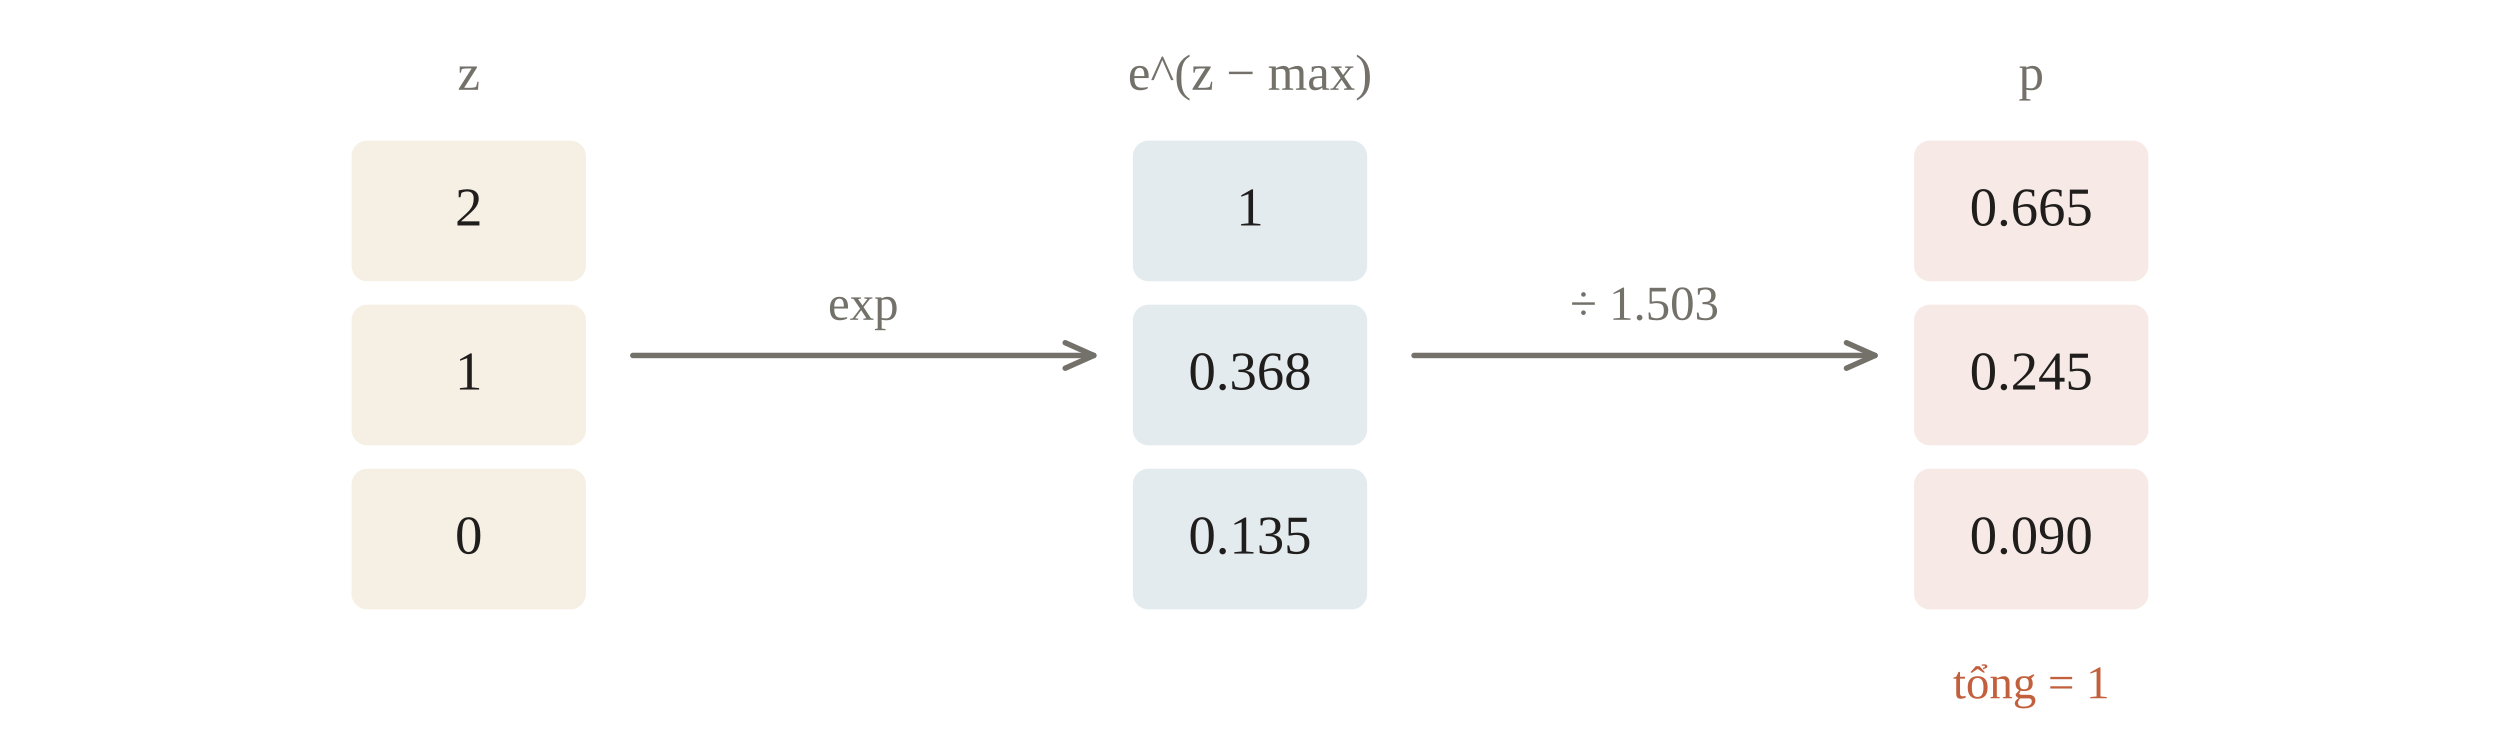
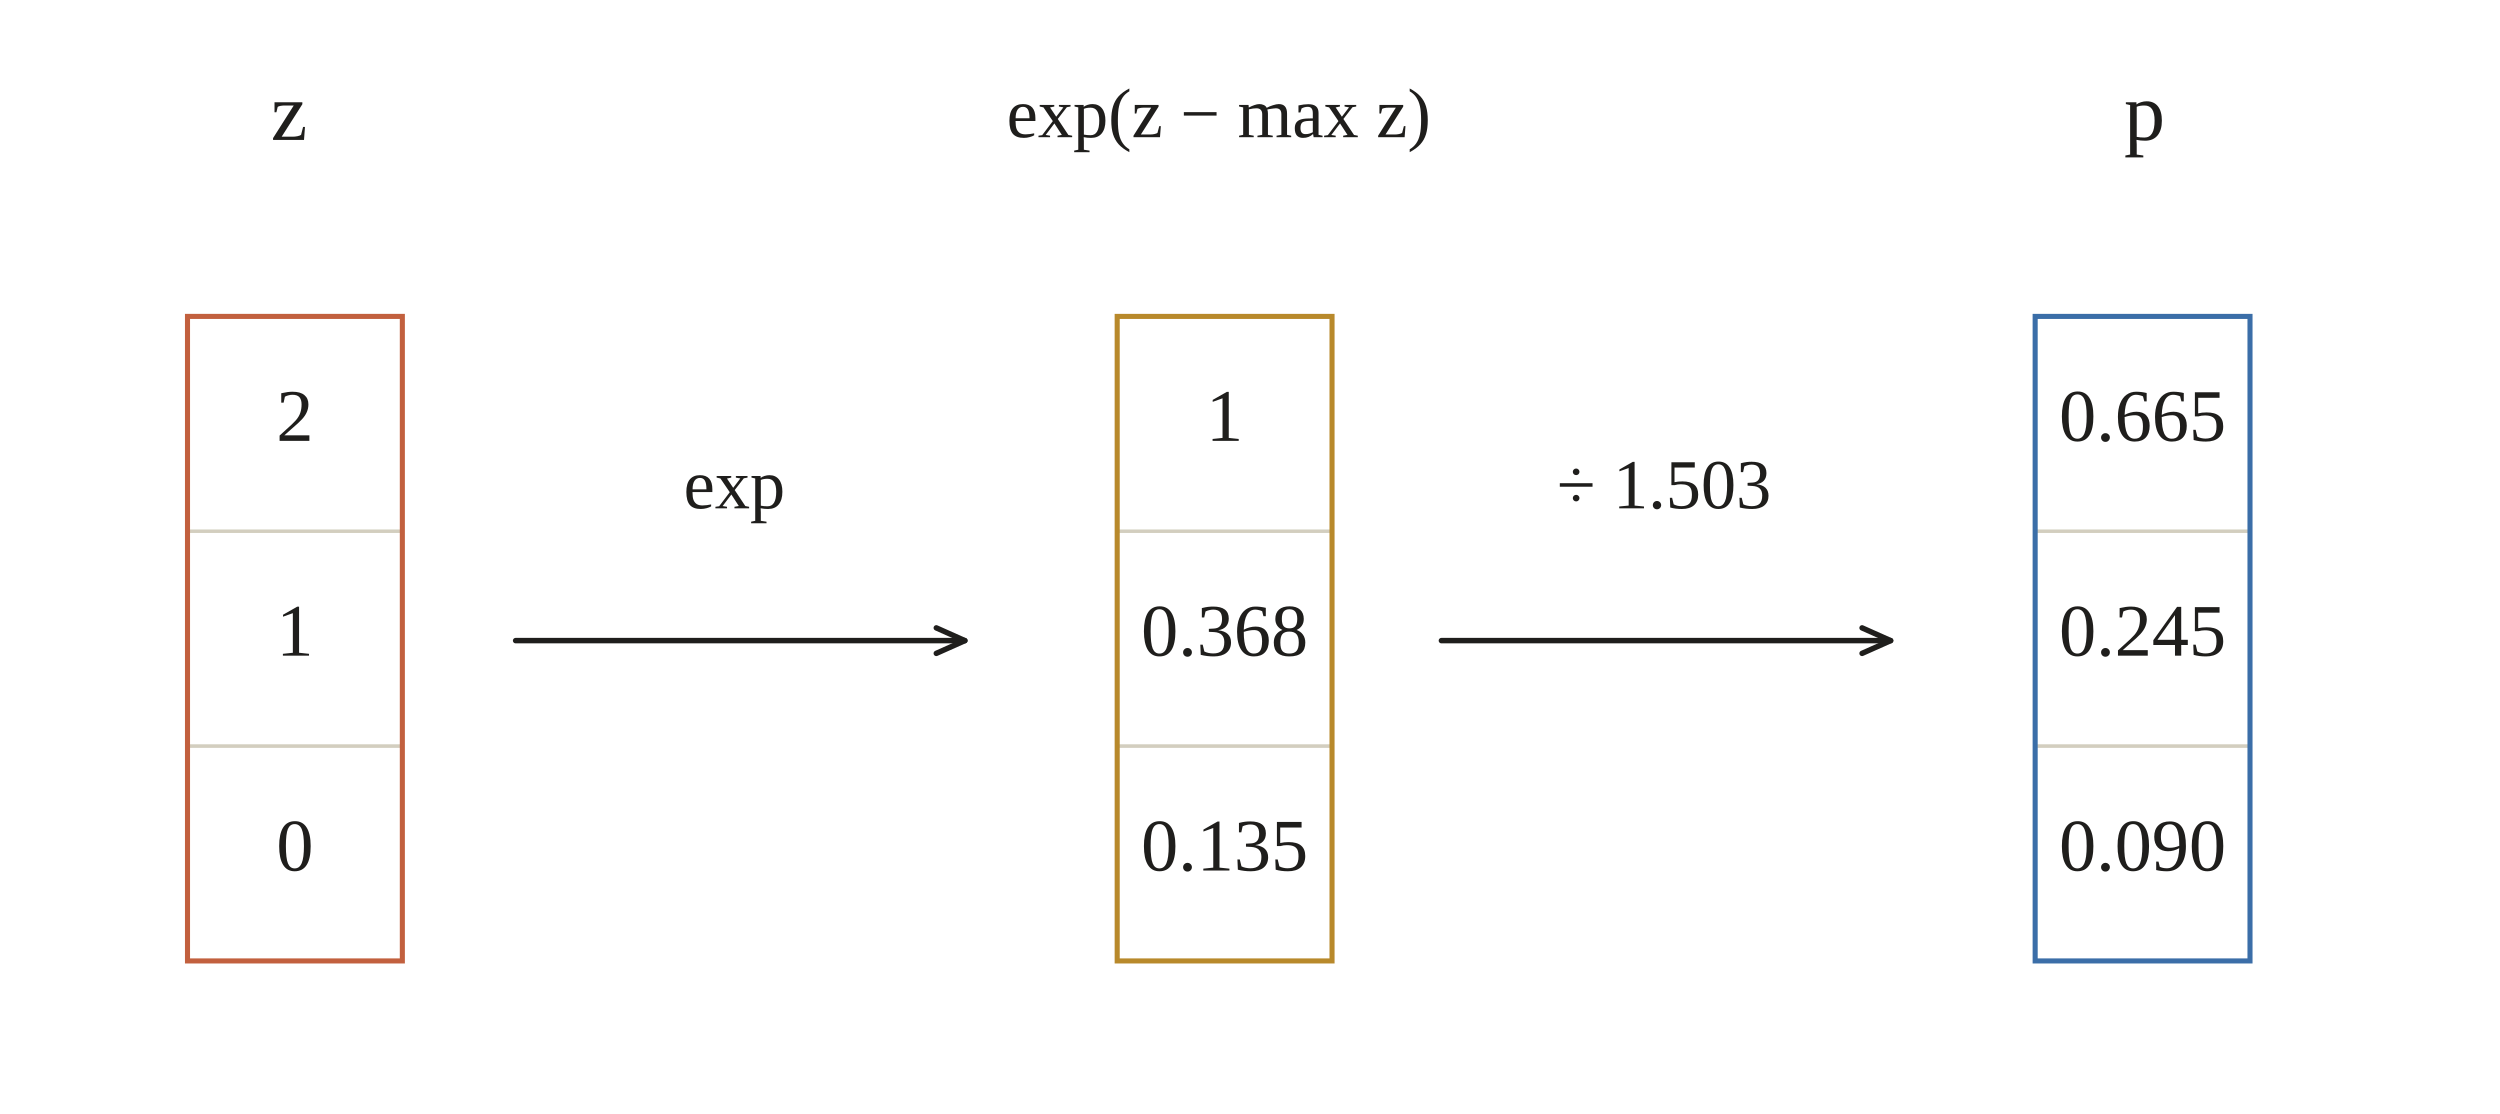
- <svg xmlns="http://www.w3.org/2000/svg" viewBox="0 0 640 190" width="640" style="font-family:var(--serif, Lora, Georgia, serif);color:var(--text, #1f1e1c)">
-   <text xml:space="preserve" style="font-variant-ligatures:none" x="120" y="20" fill="var(--muted, #73716a)" text-anchor="middle" dominant-baseline="middle" font-family="var(--mono, &quot;JetBrains Mono&quot;, Consolas, monospace)" font-size="13" font-weight="400">z</text>
-   <rect x="90" y="36" width="60" height="36" rx="4" fill="#b8892b" fill-opacity="0.13" stroke="none" stroke-width="0" />
-   <text xml:space="preserve" style="font-variant-ligatures:none" x="120" y="54.5" fill="currentColor" text-anchor="middle" dominant-baseline="middle" font-family="var(--mono, &quot;JetBrains Mono&quot;, Consolas, monospace)" font-size="14" font-weight="400">2</text>
-   <rect x="90" y="78" width="60" height="36" rx="4" fill="#b8892b" fill-opacity="0.13" stroke="none" stroke-width="0" />
-   <text xml:space="preserve" style="font-variant-ligatures:none" x="120" y="96.5" fill="currentColor" text-anchor="middle" dominant-baseline="middle" font-family="var(--mono, &quot;JetBrains Mono&quot;, Consolas, monospace)" font-size="14" font-weight="400">1</text>
-   <rect x="90" y="120" width="60" height="36" rx="4" fill="#b8892b" fill-opacity="0.13" stroke="none" stroke-width="0" />
-   <text xml:space="preserve" style="font-variant-ligatures:none" x="120" y="138.5" fill="currentColor" text-anchor="middle" dominant-baseline="middle" font-family="var(--mono, &quot;JetBrains Mono&quot;, Consolas, monospace)" font-size="14" font-weight="400">0</text>
-   <text xml:space="preserve" style="font-variant-ligatures:none" x="320" y="20" fill="var(--muted, #73716a)" text-anchor="middle" dominant-baseline="middle" font-family="var(--mono, &quot;JetBrains Mono&quot;, Consolas, monospace)" font-size="13" font-weight="400">e^(z − max)</text>
-   <rect x="290" y="36" width="60" height="36" rx="4" fill="var(--t-n, #2f6587)" fill-opacity="0.13" stroke="none" stroke-width="0" />
-   <text xml:space="preserve" style="font-variant-ligatures:none" x="320" y="54.5" fill="currentColor" text-anchor="middle" dominant-baseline="middle" font-family="var(--mono, &quot;JetBrains Mono&quot;, Consolas, monospace)" font-size="14" font-weight="400">1</text>
-   <rect x="290" y="78" width="60" height="36" rx="4" fill="var(--t-n, #2f6587)" fill-opacity="0.13" stroke="none" stroke-width="0" />
-   <text xml:space="preserve" style="font-variant-ligatures:none" x="320" y="96.5" fill="currentColor" text-anchor="middle" dominant-baseline="middle" font-family="var(--mono, &quot;JetBrains Mono&quot;, Consolas, monospace)" font-size="14" font-weight="400">0.368</text>
-   <rect x="290" y="120" width="60" height="36" rx="4" fill="var(--t-n, #2f6587)" fill-opacity="0.13" stroke="none" stroke-width="0" />
-   <text xml:space="preserve" style="font-variant-ligatures:none" x="320" y="138.5" fill="currentColor" text-anchor="middle" dominant-baseline="middle" font-family="var(--mono, &quot;JetBrains Mono&quot;, Consolas, monospace)" font-size="14" font-weight="400">0.135</text>
-   <text xml:space="preserve" style="font-variant-ligatures:none" x="520" y="20" fill="var(--muted, #73716a)" text-anchor="middle" dominant-baseline="middle" font-family="var(--mono, &quot;JetBrains Mono&quot;, Consolas, monospace)" font-size="13" font-weight="400">p</text>
-   <rect x="490" y="36" width="60" height="36" rx="4" fill="var(--accent, #c2603e)" fill-opacity="0.13" stroke="none" stroke-width="0" />
-   <text xml:space="preserve" style="font-variant-ligatures:none" x="520" y="54.5" fill="currentColor" text-anchor="middle" dominant-baseline="middle" font-family="var(--mono, &quot;JetBrains Mono&quot;, Consolas, monospace)" font-size="14" font-weight="400">0.665</text>
-   <rect x="490" y="78" width="60" height="36" rx="4" fill="var(--accent, #c2603e)" fill-opacity="0.13" stroke="none" stroke-width="0" />
-   <text xml:space="preserve" style="font-variant-ligatures:none" x="520" y="96.5" fill="currentColor" text-anchor="middle" dominant-baseline="middle" font-family="var(--mono, &quot;JetBrains Mono&quot;, Consolas, monospace)" font-size="14" font-weight="400">0.245</text>
-   <rect x="490" y="120" width="60" height="36" rx="4" fill="var(--accent, #c2603e)" fill-opacity="0.13" stroke="none" stroke-width="0" />
-   <text xml:space="preserve" style="font-variant-ligatures:none" x="520" y="138.5" fill="currentColor" text-anchor="middle" dominant-baseline="middle" font-family="var(--mono, &quot;JetBrains Mono&quot;, Consolas, monospace)" font-size="14" font-weight="400">0.090</text>
-   <path d="M 162,91 L 280,91" fill="none" stroke="var(--muted, #73716a)" stroke-width="1.4" stroke-linecap="round" />
-   <path d="M 272.695,94.262 L 280,91 L 272.695,87.738" fill="none" stroke="var(--muted, #73716a)" stroke-width="1.4" opacity="1" stroke-linecap="round" stroke-linejoin="round" />
-   <text xml:space="preserve" style="font-variant-ligatures:none" x="221" y="79" fill="var(--muted, #73716a)" text-anchor="middle" dominant-baseline="middle" font-family="var(--mono, &quot;JetBrains Mono&quot;, Consolas, monospace)" font-size="12.5" font-weight="400">exp</text>
-   <path d="M 362,91 L 480,91" fill="none" stroke="var(--muted, #73716a)" stroke-width="1.4" stroke-linecap="round" />
-   <path d="M 472.695,94.262 L 480,91 L 472.695,87.738" fill="none" stroke="var(--muted, #73716a)" stroke-width="1.4" opacity="1" stroke-linecap="round" stroke-linejoin="round" />
-   <text xml:space="preserve" style="font-variant-ligatures:none" x="421" y="79" fill="var(--muted, #73716a)" text-anchor="middle" dominant-baseline="middle" font-family="var(--mono, &quot;JetBrains Mono&quot;, Consolas, monospace)" font-size="12.5" font-weight="400">÷ 1.503</text>
-   <text x="520" y="176" fill="var(--accent, #c2603e)" text-anchor="middle" dominant-baseline="middle" font-family="var(--sans, Inter, &quot;Segoe UI&quot;, sans-serif)" font-size="12" font-weight="400">tổng = 1</text>
+ <svg xmlns="http://www.w3.org/2000/svg" viewBox="0 0 640 285" width="640" role="img" aria-label="Trừ max trước exp rồi chia tổng để thu xác suất có tổng bằng 1." style="font-family:var(--serif, Lora, Georgia, serif);color:var(--text, #1f1e1c)">
+   <text x="74" y="31" fill="currentColor" text-anchor="middle" dominant-baseline="middle" font-size="21" font-weight="400">z</text>
+   <text x="312" y="31" fill="currentColor" text-anchor="middle" dominant-baseline="middle" font-size="18" font-weight="400">exp(z − max z)</text>
+   <text x="549" y="31" fill="currentColor" text-anchor="middle" dominant-baseline="middle" font-size="21" font-weight="400">p</text>
+   <rect x="48" y="81" width="55" height="55" rx="0" fill="none" fill-opacity="1" stroke="var(--line-strong, #d3cebf)" stroke-width="0.8" />
+   <text x="75.5" y="108.5" fill="currentColor" text-anchor="middle" dominant-baseline="middle" font-size="19" font-weight="400">2</text>
+   <rect x="48" y="136" width="55" height="55" rx="0" fill="none" fill-opacity="1" stroke="var(--line-strong, #d3cebf)" stroke-width="0.8" />
+   <text x="75.5" y="163.5" fill="currentColor" text-anchor="middle" dominant-baseline="middle" font-size="19" font-weight="400">1</text>
+   <rect x="48" y="191" width="55" height="55" rx="0" fill="none" fill-opacity="1" stroke="var(--line-strong, #d3cebf)" stroke-width="0.8" />
+   <text x="75.5" y="218.5" fill="currentColor" text-anchor="middle" dominant-baseline="middle" font-size="19" font-weight="400">0</text>
+   <rect x="48" y="81" width="55" height="165" rx="0" fill="none" fill-opacity="1" stroke="var(--accent, #c2603e)" stroke-width="1.3" />
+   <rect x="286" y="81" width="55" height="55" rx="0" fill="none" fill-opacity="1" stroke="var(--line-strong, #d3cebf)" stroke-width="0.8" />
+   <text x="313.5" y="108.5" fill="currentColor" text-anchor="middle" dominant-baseline="middle" font-size="19" font-weight="400">1</text>
+   <rect x="286" y="136" width="55" height="55" rx="0" fill="none" fill-opacity="1" stroke="var(--line-strong, #d3cebf)" stroke-width="0.8" />
+   <text x="313.5" y="163.5" fill="currentColor" text-anchor="middle" dominant-baseline="middle" font-size="19" font-weight="400">0.368</text>
+   <rect x="286" y="191" width="55" height="55" rx="0" fill="none" fill-opacity="1" stroke="var(--line-strong, #d3cebf)" stroke-width="0.8" />
+   <text x="313.5" y="218.5" fill="currentColor" text-anchor="middle" dominant-baseline="middle" font-size="19" font-weight="400">0.135</text>
+   <rect x="286" y="81" width="55" height="165" rx="0" fill="none" fill-opacity="1" stroke="#b8892b" stroke-width="1.3" />
+   <rect x="521" y="81" width="55" height="55" rx="0" fill="none" fill-opacity="1" stroke="var(--line-strong, #d3cebf)" stroke-width="0.8" />
+   <text x="548.5" y="108.5" fill="currentColor" text-anchor="middle" dominant-baseline="middle" font-size="19" font-weight="400">0.665</text>
+   <rect x="521" y="136" width="55" height="55" rx="0" fill="none" fill-opacity="1" stroke="var(--line-strong, #d3cebf)" stroke-width="0.8" />
+   <text x="548.5" y="163.5" fill="currentColor" text-anchor="middle" dominant-baseline="middle" font-size="19" font-weight="400">0.245</text>
+   <rect x="521" y="191" width="55" height="55" rx="0" fill="none" fill-opacity="1" stroke="var(--line-strong, #d3cebf)" stroke-width="0.8" />
+   <text x="548.5" y="218.5" fill="currentColor" text-anchor="middle" dominant-baseline="middle" font-size="19" font-weight="400">0.090</text>
+   <rect x="521" y="81" width="55" height="165" rx="0" fill="none" fill-opacity="1" stroke="var(--t-n, #3b6ea8)" stroke-width="1.3" />
+   <path d="M 132,164 L 247,164" fill="none" stroke="currentColor" stroke-width="1.4" stroke-linecap="round" />
+   <path d="M 239.695,167.262 L 247,164 L 239.695,160.738" fill="none" stroke="currentColor" stroke-width="1.4" opacity="1" stroke-linecap="round" stroke-linejoin="round" />
+   <text x="188" y="126" fill="currentColor" text-anchor="middle" dominant-baseline="middle" font-size="18" font-weight="400">exp</text>
+   <path d="M 369,164 L 484,164" fill="none" stroke="currentColor" stroke-width="1.4" stroke-linecap="round" />
+   <path d="M 476.695,167.262 L 484,164 L 476.695,160.738" fill="none" stroke="currentColor" stroke-width="1.4" opacity="1" stroke-linecap="round" stroke-linejoin="round" />
+   <text x="426" y="126" fill="currentColor" text-anchor="middle" dominant-baseline="middle" font-size="18" font-weight="400">÷ 1.503</text>
</svg>
